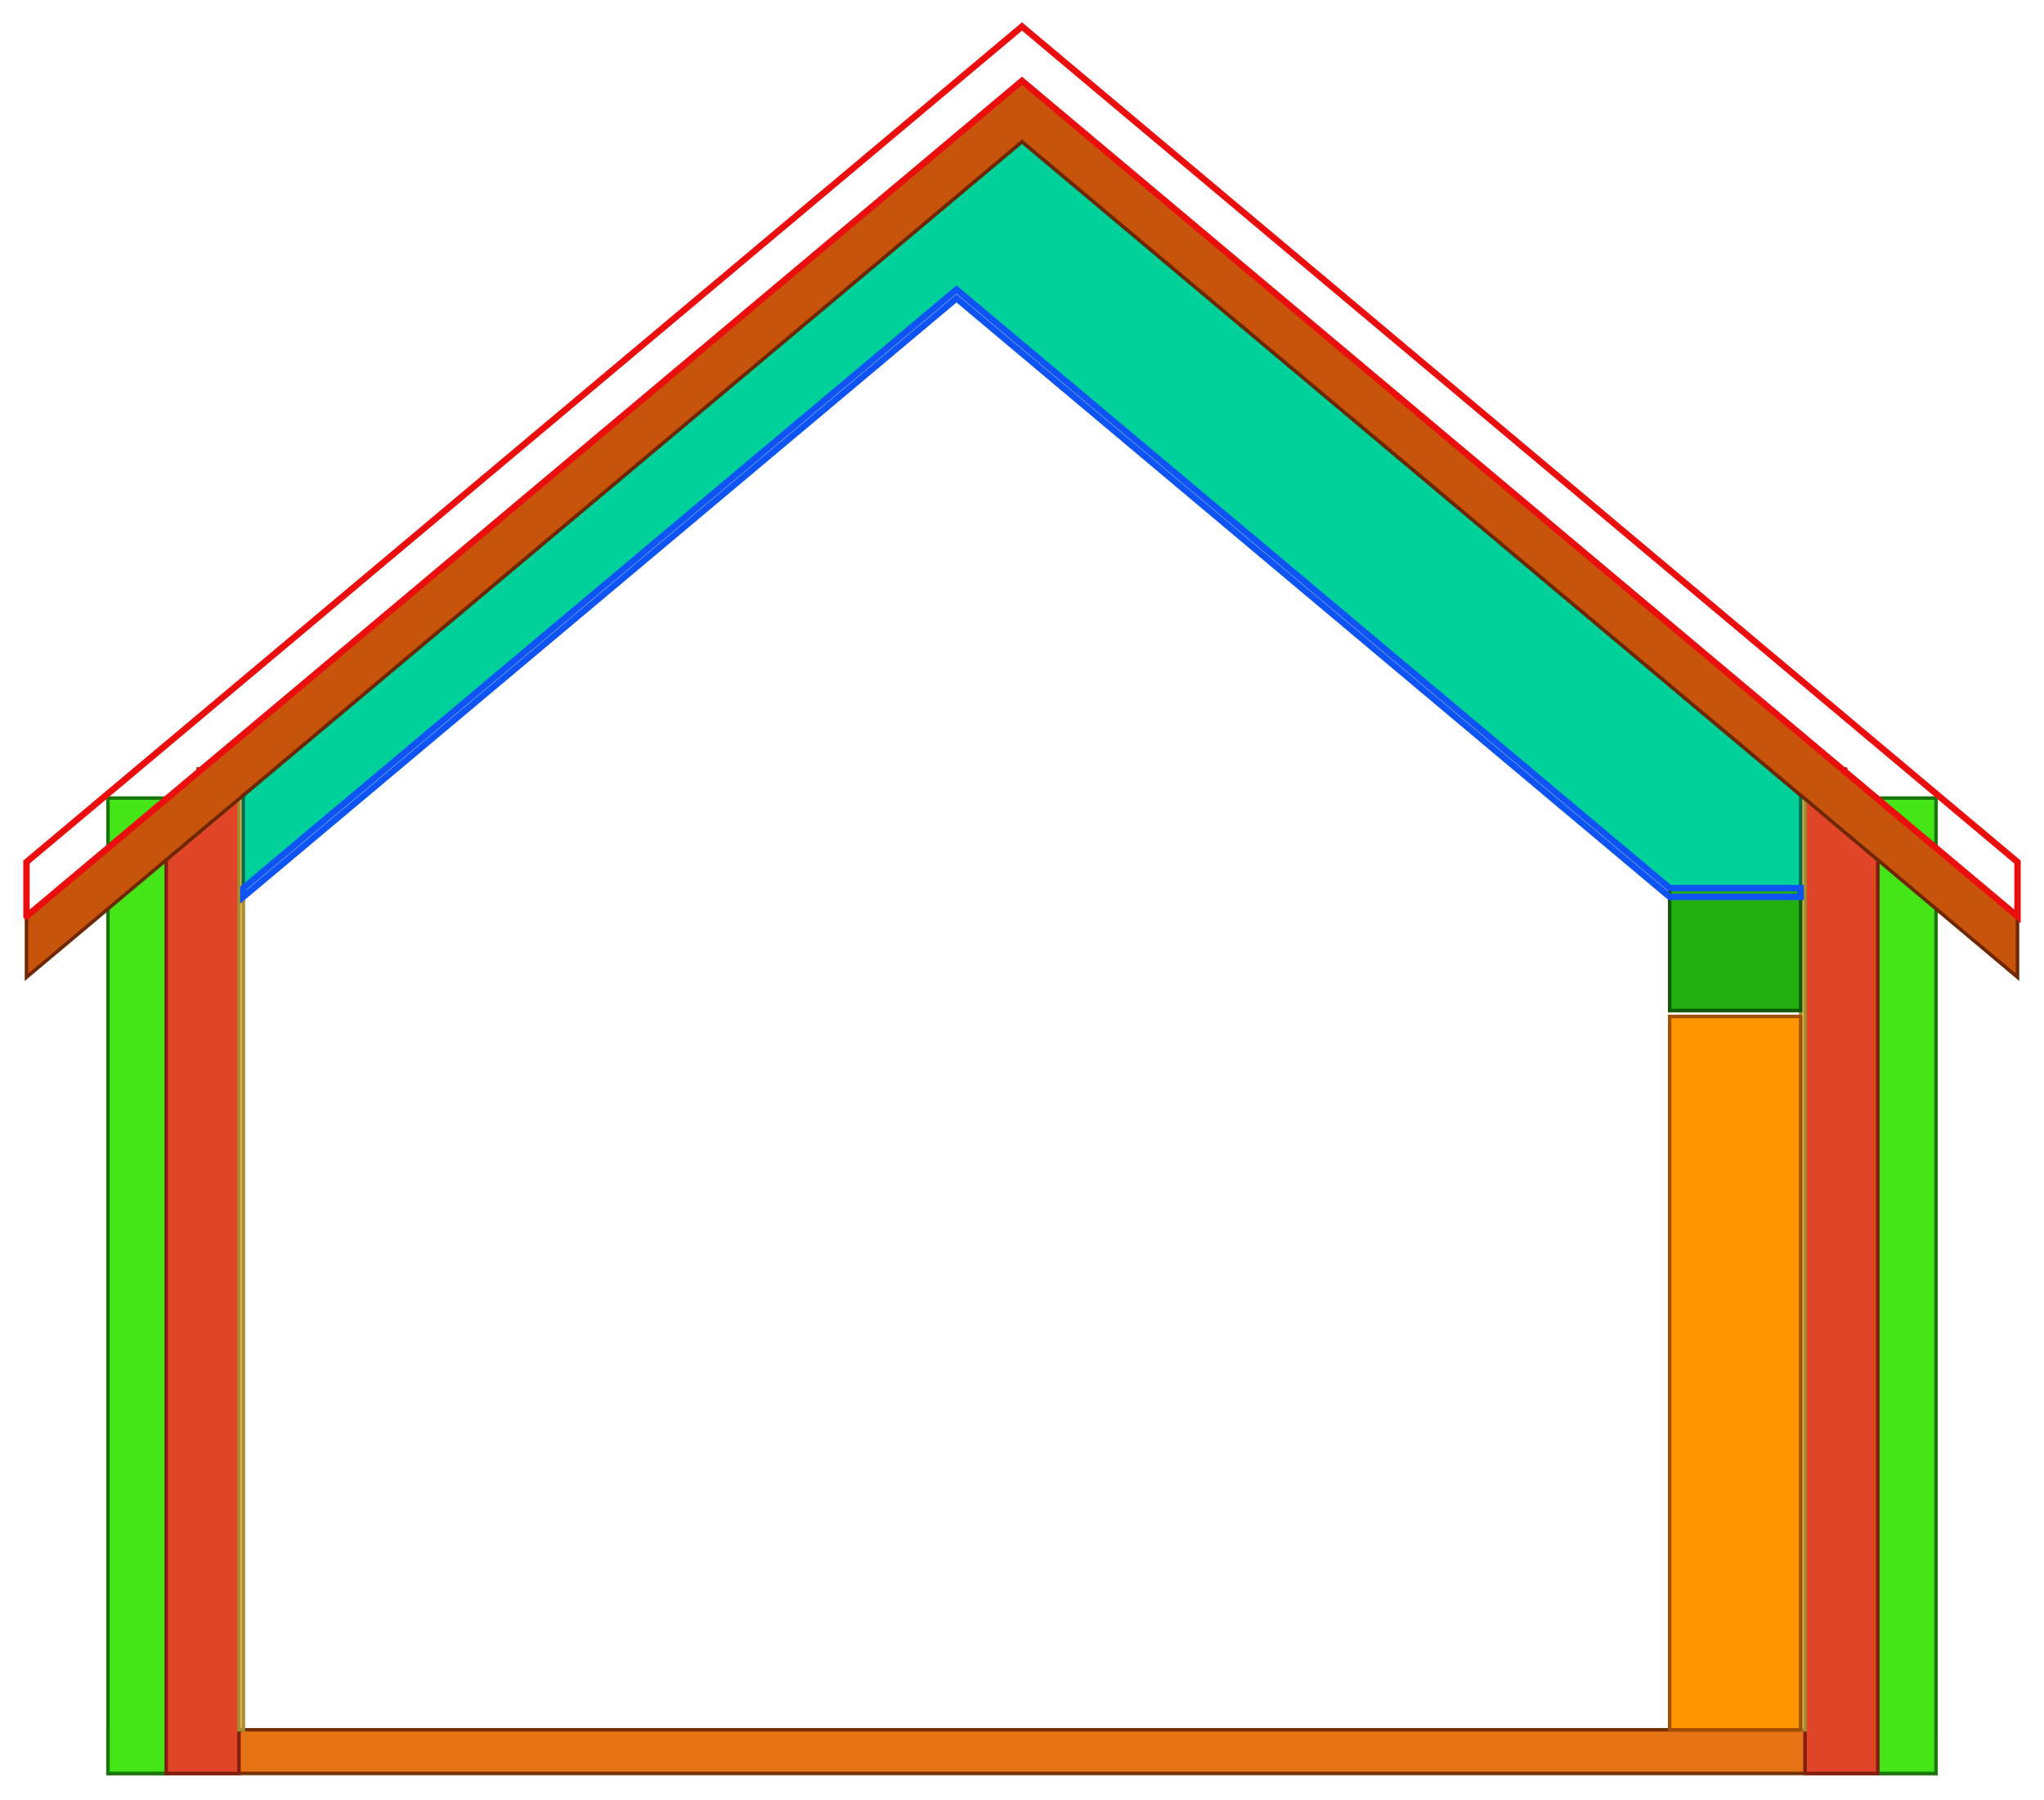
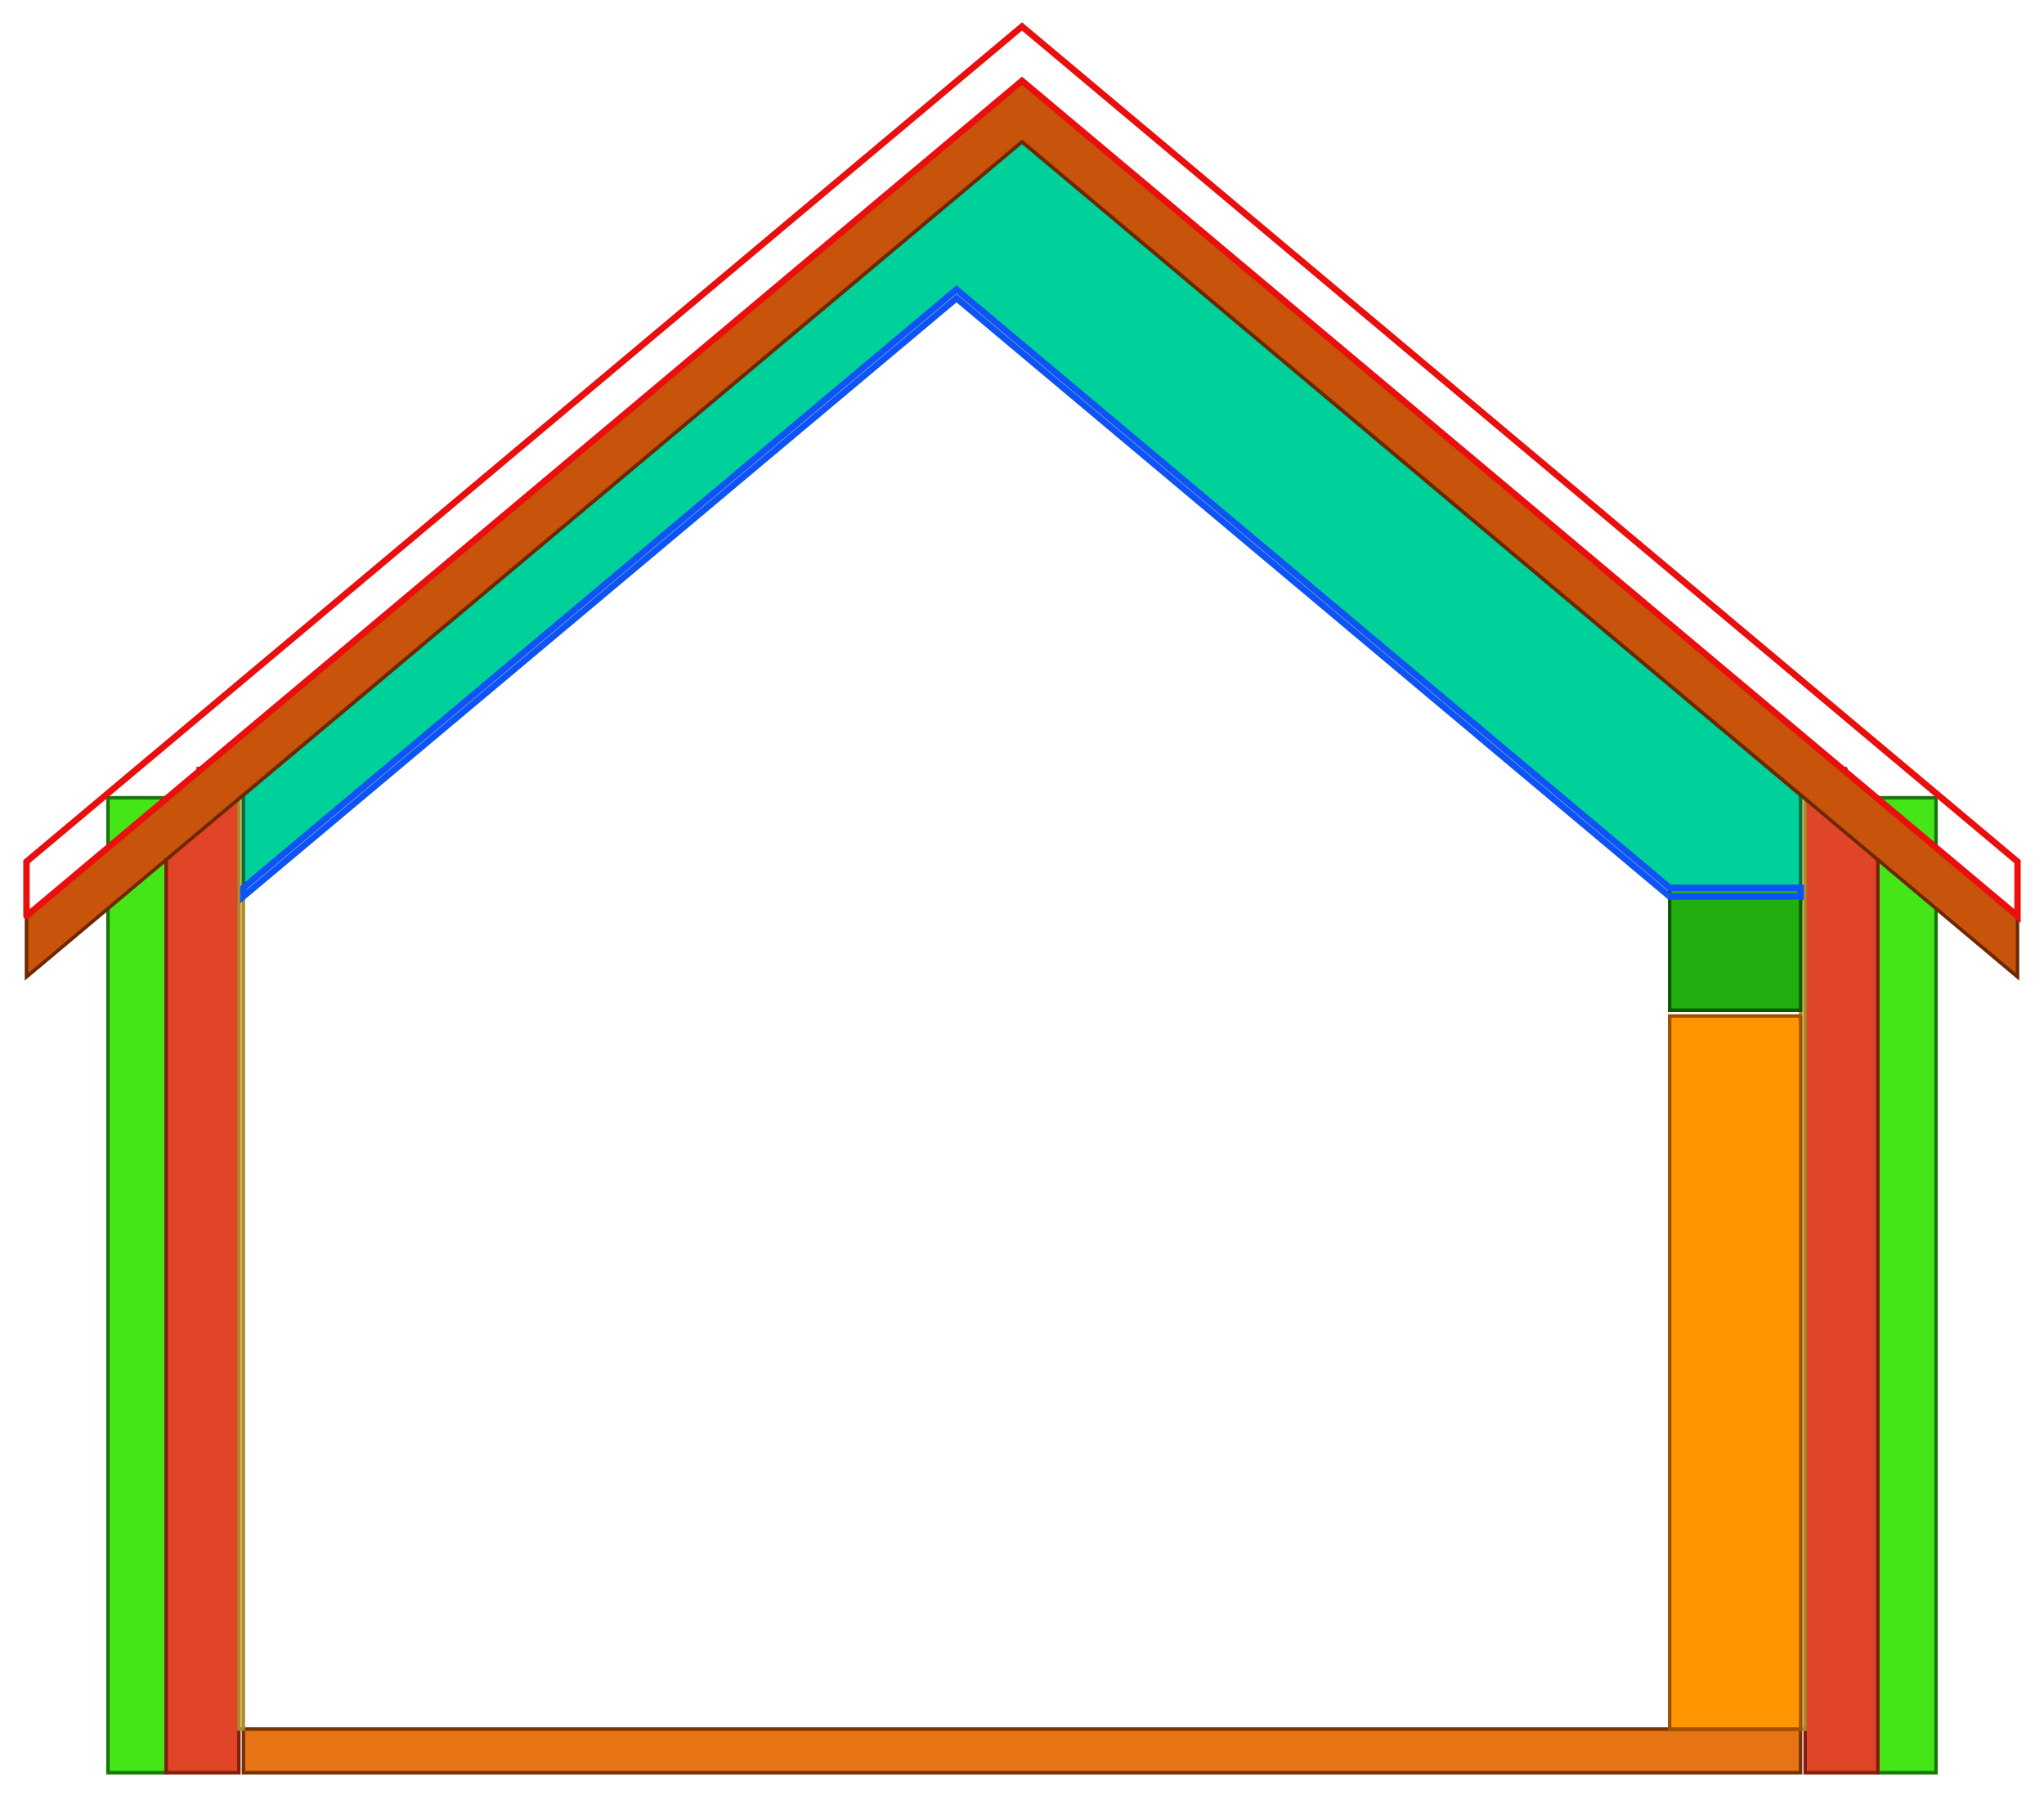
- <svg xmlns="http://www.w3.org/2000/svg" width="7022.0mm" height="6182.0mm" viewBox="-836.0 -5941.0 7022.0 6182.0" version="1.1">
+ <svg xmlns="http://www.w3.org/2000/svg" width="7022.0mm" height="6182.2mm" viewBox="-836.0 -5941.2 7022.0 6182.2" version="1.1">
  <g transform="scale(1,-1)" stroke-linecap="round">
    <g fill="rgb(230,115,20)" stroke="rgb(119,49,0)" stroke-width="12.0" id="podlaha">
-       <path d="M 5815.0,0.0 L -465.0,0.0 L -465.0,-150.0 L 5815.0,-150.0 L 5815.0,0.0" />
+       <path d="M 5349.6,0.0 L 0.4,0.0 L 0.4,-150.0 L 5349.6,-150.0 L 5349.6,0.0" />
    </g>
    <g fill="rgb(69,230,24)" stroke="rgb(24,119,10)" stroke-width="12.0" id="eps">
-       <path d="M -265.0,3200.0 L -465.0,3200.0 L -465.0,-150.0 L -265.0,-150.0 L -265.0,3200.0" />
-       <path d="M 5815.0,3200.0 L 5615.0,3200.0 L 5615.0,-150.0 L 5815.0,-150.0 L 5815.0,3200.0" />
+       <path d="M -265.4,3200.0 L -465.0,3200.0 L -465.0,-150.0 L -265.4,-150.0 L -265.4,3200.0" />
+       <path d="M 5815.0,3200.0 L 5615.4,3200.0 L 5615.4,-150.0 L 5815.0,-150.0 L 5815.0,3200.0" />
    </g>
    <g fill="rgb(224,69,39)" stroke="rgb(129,30,14)" stroke-width="12.0" id="zdivo">
-       <path d="M -15.0,3200.0 L -265.0,3200.0 L -265.0,-150.0 L -15.0,-150.0 L -15.0,3200.0" />
-       <path d="M 5615.0,3200.0 L 5365.0,3200.0 L 5365.0,-150.0 L 5615.0,-150.0 L 5615.0,3200.0" />
+       <path d="M -15.4,3200.0 L -265.0,3200.0 L -265.0,-150.0 L -15.4,-150.0 L -15.4,3200.0" />
+       <path d="M 5615.0,3200.0 L 5365.4,3200.0 L 5365.4,-150.0 L 5615.0,-150.0 L 5615.0,3200.0" />
    </g>
    <g fill="rgb(255,224,119)" stroke="rgb(170,139,49)" stroke-width="12.0" id="omitka">
      <path d="M 0.0,3200.0 L -15.0,3200.0 L -15.0,0.0 L 0.0,0.0 L 0.0,3200.0" />
      <path d="M 5365.0,3200.0 L 5350.0,3200.0 L 5350.0,0.0 L 5365.0,0.0 L 5365.0,3200.0" />
    </g>
    <g fill="rgb(0,209,154)" stroke="rgb(0,110,74)" stroke-width="12.0" id="vata">
-       <path d="M 0.0,2890.698 L 2450.0,4946.492 L 4900.0,2890.698 L 5350.0,2890.698 L 5350.0,3209.87 L 2675.0,5454.462 L 0.0,3209.87 L 0.0,2890.698" />
+       <path d="M 0.4,2890.698 L 2450.0,4946.492 L 4900.0,2890.698 L 5349.6,2890.698 L 5349.6,3209.47 L 2675.0,5454.062 L 0.4,3209.47 L 0.4,2890.698" />
    </g>
    <g fill="rgb(255,150,0)" stroke="rgb(160,80,0)" stroke-width="12.0" id="nabytek">
      <path d="M 5350.0,2450.0 L 4900.0,2450.0 L 4900.0,0.0 L 5350.0,0.0 L 5350.0,2450.0" />
    </g>
    <g fill="rgb(199,84,10)" stroke="rgb(110,39,0)" stroke-width="12.0" id="pozednice">
      <path d="M -15.0,3300.0 L -155.0,3300.0 L -155.0,3200.0 L -15.0,3200.0 L -15.0,3300.0" />
      <path d="M 5505.0,3300.0 L 5365.0,3300.0 L 5365.0,3200.0 L 5505.0,3200.0 L 5505.0,3300.0" />
    </g>
    <g fill="rgb(199,84,10)" stroke="rgb(110,39,0)" stroke-width="12.0" id="krov">
-       <path d="M 6095.0,2793.606 L 2675.0,5663.327 L -745.0,2793.606 L -745.0,2584.741 L 2675.0,5454.462 L 6095.0,2584.741 L 6095.0,2793.606" />
+       <path d="M 6095.0,2793.406 L 2675.0,5663.127 L -745.0,2793.406 L -745.0,2584.541 L 2675.0,5454.262 L 6095.0,2584.541 L 6095.0,2793.406" />
    </g>
    <g fill="rgb(34,174,14)" stroke="rgb(14,90,4)" stroke-width="12.0" id="soffit">
      <path d="M 5350.0,2890.698 L 4900.0,2890.698 L 4900.0,2470.0 L 5350.0,2470.0 L 5350.0,2890.698" />
    </g>
    <g fill="none" stroke="rgb(14,84,244)" stroke-width="22.0" id="podhled">
      <path d="M 4900.0,2890.698 L 2450.0,4946.492 L 0.0,2890.698 L 0.0,2860.698 L 2450.0,4916.492 L 4900.0,2860.698 L 5350.0,2860.698 L 5350.0,2890.698 L 4900.0,2890.698" />
    </g>
    <g fill="none" stroke="rgb(234,14,14)" stroke-width="22.0" id="krytina">
-       <path d="M -745.0,2793.606 L 2675.0,5663.327 L 6095.0,2793.606 L 6095.0,2980.279 L 2675.0,5850.0 L -745.0,2980.279 L -745.0,2793.606" />
+       <path d="M -745.0,2793.806 L 2675.0,5663.527 L 6095.0,2793.806 L 6095.0,2980.479 L 2675.0,5850.2 L -745.0,2980.479 L -745.0,2793.806" />
    </g>
  </g>
</svg>
